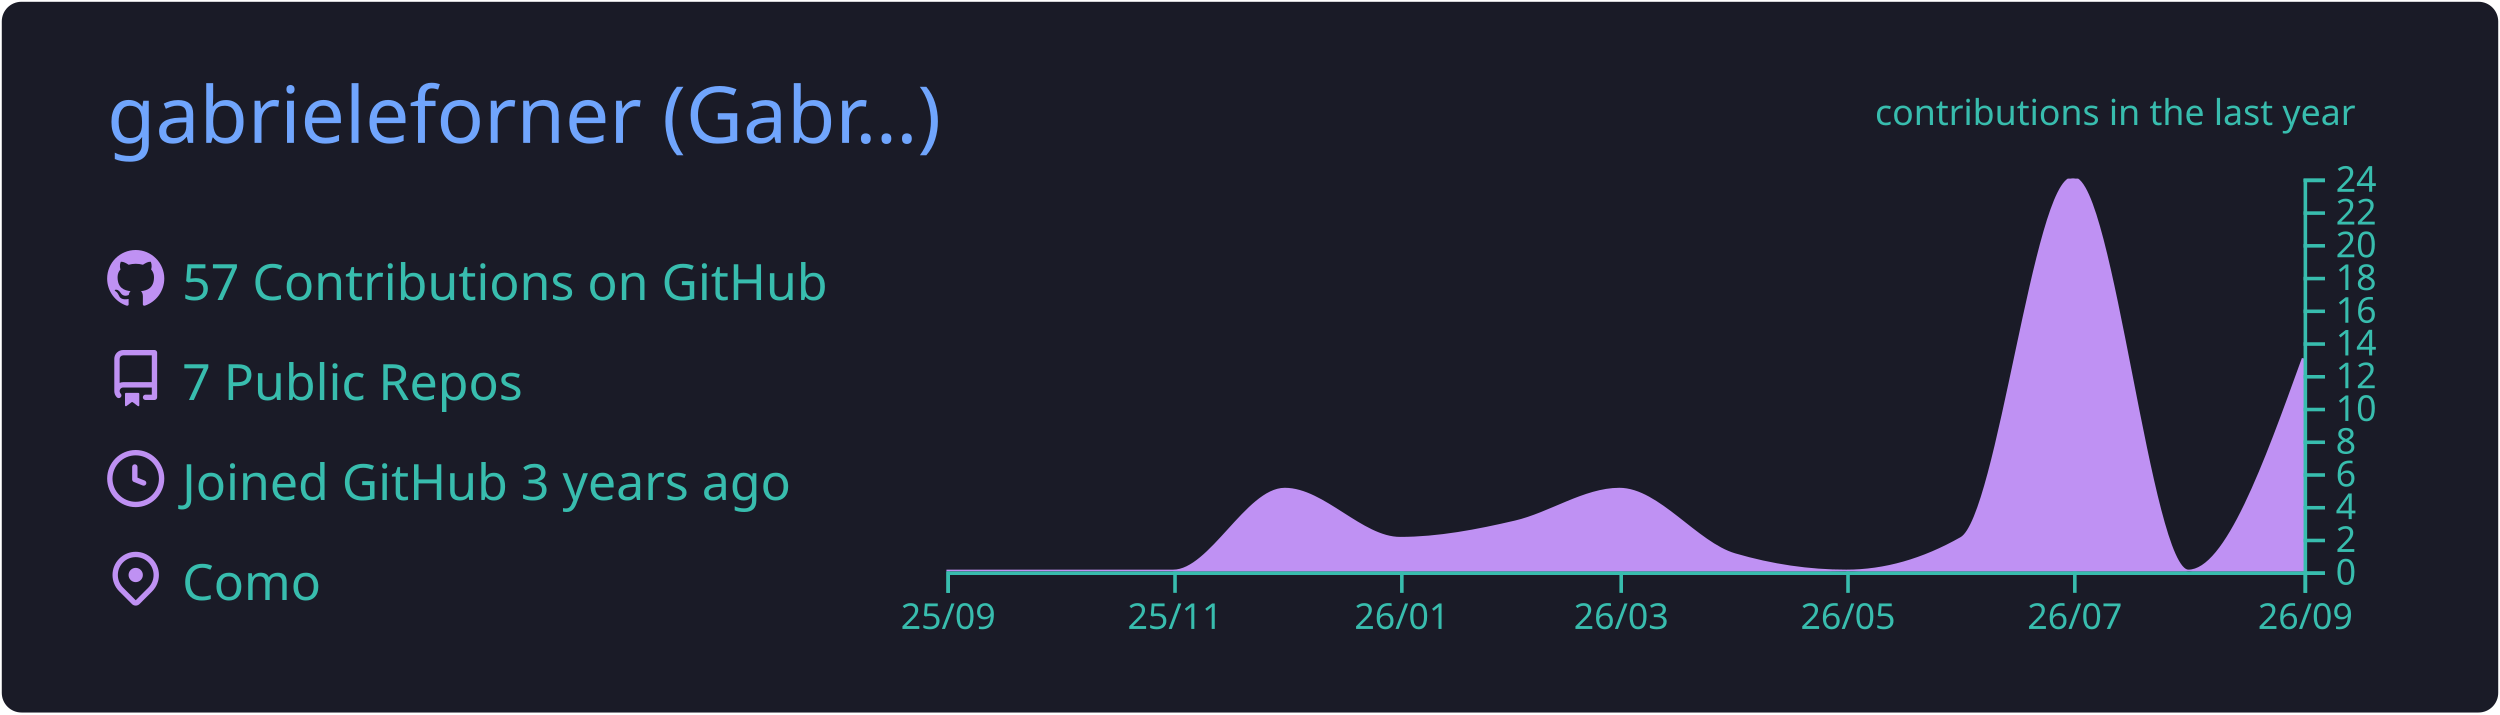
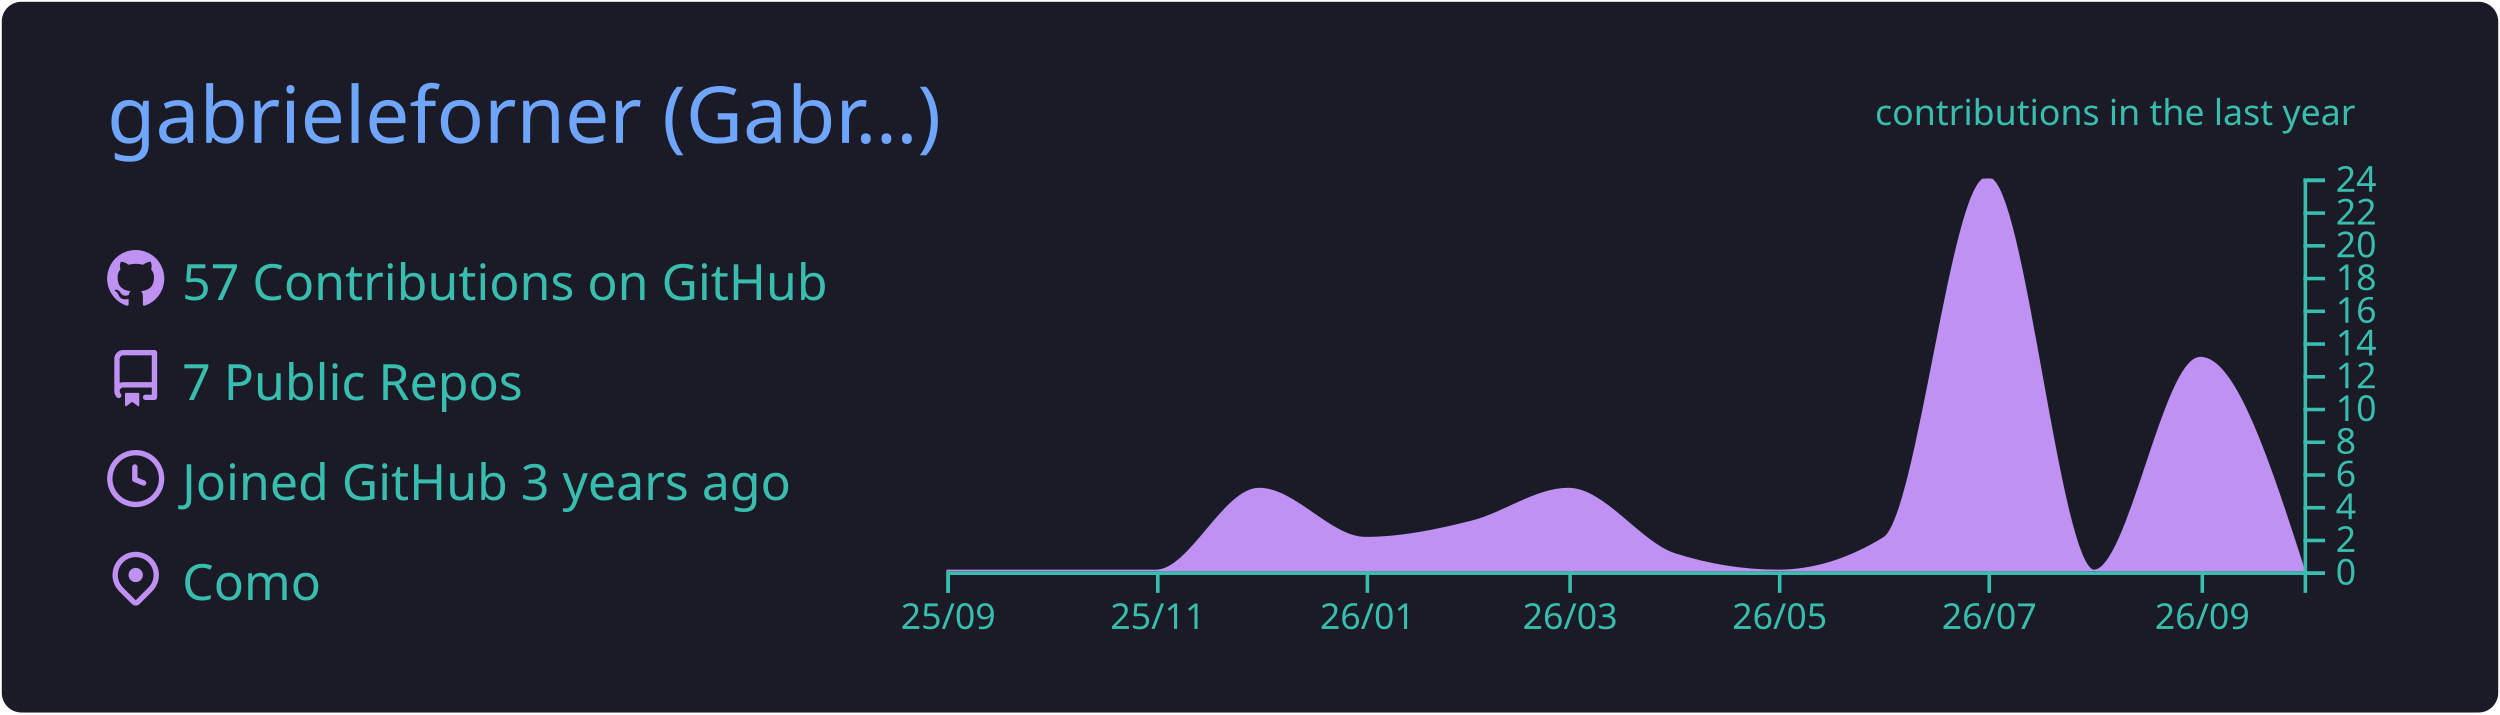
<svg xmlns="http://www.w3.org/2000/svg" width="700" height="200" viewBox="0 0 700 200">
  <style>* {
          font-family: 'Segoe UI', Ubuntu, "Helvetica Neue", Sans-Serif
        }</style>
  <g class="gpsc-root">
    <rect x="1" y="1" rx="5" ry="5" height="99%" width="99.714%" stroke="#1a1b27" stroke-width="1" fill="#1a1b27" stroke-opacity="1" />
    <text x="30" y="40" class="gpsc-item" style="--gpsc-i: 0; font-size: 22px; fill: #70a5fd;">gabrieleforner (Gabr…)</text>
    <g transform="translate(0,40)">
      <g transform="translate(30,30)">
        <g class="gpsc-item" style="--gpsc-i: 0;">
          <g transform="translate(0,0)" width="14" height="14" fill="#bf91f3">
            <path fill-rule="evenodd" d="M8 0C3.58 0 0 3.58 0 8c0 3.54 2.29 6.53 5.47 7.59.4.07.55-.17.55-.38 0-.19-.01-.82-.01-1.49-2.01.37-2.53-.49-2.69-.94-.09-.23-.48-.94-.82-1.13-.28-.15-.68-.52-.01-.53.63-.01 1.08.58 1.23.82.72 1.21 1.87.87 2.33.66.07-.52.28-.87.51-1.07-1.78-.2-3.64-.89-3.64-3.95 0-.87.31-1.59.82-2.15-.08-.2-.36-1.02.08-2.12 0 0 .67-.21 2.2.82.64-.18 1.32-.27 2-.27.68 0 1.36.09 2 .27 1.53-1.04 2.2-.82 2.2-.82.44 1.1.16 1.92.08 2.12.51.56.82 1.27.82 2.15 0 3.07-1.87 3.75-3.65 3.95.29.25.54.73.54 1.48 0 1.07-.01 1.93-.01 2.2 0 .21.15.46.55.38A8.013 8.013 0 0016 8c0-4.42-3.58-8-8-8z" />
          </g>
        </g>
        <g class="gpsc-item" style="--gpsc-i: 1;">
          <g transform="translate(0,28)" width="14" height="14" fill="#bf91f3">
            <path fill-rule="evenodd" d="M2 2.5A2.5 2.5 0 014.5 0h8.75a.75.75 0 01.75.75v12.5a.75.75 0 01-.75.75h-2.5a.75.75 0 110-1.5h1.75v-2h-8a1 1 0 00-.714 1.7.75.75 0 01-1.072 1.05A2.495 2.495 0 012 11.5v-9zm10.5-1V9h-8c-.356 0-.694.074-1 .208V2.5a1 1 0 011-1h8zM5 12.25v3.25a.25.25 0 00.4.2l1.45-1.087a.25.25 0 01.3 0L8.6 15.7a.25.25 0 00.4-.2v-3.25a.25.25 0 00-.25-.25h-3.5a.25.25 0 00-.25.25z" />
          </g>
        </g>
        <g class="gpsc-item" style="--gpsc-i: 2;">
          <g transform="translate(0,56)" width="14" height="14" fill="#bf91f3">
            <path fill-rule="evenodd" d="M1.5 8a6.5 6.5 0 1113 0 6.5 6.5 0 01-13 0zM8 0a8 8 0 100 16A8 8 0 008 0zm.5 4.75a.75.75 0 00-1.5 0v3.5a.75.75 0 00.471.696l2.5 1a.75.75 0 00.557-1.392L8.5 7.742V4.75z" />
          </g>
        </g>
        <g class="gpsc-item" style="--gpsc-i: 3;">
          <g transform="translate(0,84)" width="14" height="14" fill="#bf91f3">
            <path fill-rule="evenodd" d="M11.536 3.464a5 5 0 010 7.072L8 14.07l-3.536-3.535a5 5 0 117.072-7.072v.001zm1.06 8.132a6.5 6.5 0 10-9.192 0l3.535 3.536a1.5 1.5 0 002.122 0l3.535-3.536zM8 9a2 2 0 100-4 2 2 0 000 4z" />
          </g>
        </g>
        <text x="21" y="14" class="gpsc-item" style="--gpsc-i: 0; fill: #38bdae; font-size: 14px;">57 Contributions on GitHub</text>
        <text x="21" y="42" class="gpsc-item" style="--gpsc-i: 1; fill: #38bdae; font-size: 14px;">7 Public Repos</text>
        <text x="21" y="70" class="gpsc-item" style="--gpsc-i: 2; fill: #38bdae; font-size: 14px;">Joined GitHub 3 years ago</text>
        <text x="21" y="98" class="gpsc-item" style="--gpsc-i: 3; fill: #38bdae; font-size: 14px;">Como</text>
      </g>
      <g color="#bf91f3" transform="translate(295,10)">
        <clipPath id="gpsc-reveal-clip">
          <rect class="gpsc-reveal" x="-30" y="0" width="410" height="110" style="--gpsc-w: 410px; --gpsc-i: 4;" />
        </clipPath>
        <g clip-path="url(#gpsc-reveal-clip)" class="gpsc-chart" style="--gpsc-i: 4;">
-           <path transform="translate(-30,0)" stroke="#bf91f3" fill="#bf91f3" opacity="1" d="M0,110C10.411,110,20.822,110,31.233,110C41.991,110,52.749,110,63.507,110C73.918,110,84.329,87.083,94.74,87.083C105.498,87.083,116.256,100.833,127.014,100.833C137.772,100.833,148.53,98.753,159.288,96.25C169.005,93.99,178.721,87.083,188.438,87.083C199.196,87.083,209.954,102.259,220.712,105.417C231.123,108.472,241.534,110,251.945,110C262.703,110,273.461,106.944,284.219,100.833C294.63,94.919,305.041,0,315.452,0C326.21,0,336.968,110,347.726,110C358.484,110,369.242,80.208,380,50.417L380,110C369.242,110,358.484,110,347.726,110C336.968,110,326.21,110,315.452,110C305.041,110,294.63,110,284.219,110C273.461,110,262.703,110,251.945,110C241.534,110,231.123,110,220.712,110C209.954,110,199.196,110,188.438,110C178.721,110,169.005,110,159.288,110C148.53,110,137.772,110,127.014,110C116.256,110,105.498,110,94.74,110C84.329,110,73.918,110,63.507,110C52.749,110,41.991,110,31.233,110C20.822,110,10.411,110,0,110Z" />
+           <path transform="translate(-30,0)" stroke="#bf91f3" fill="#bf91f3" opacity="1" d="M0,110C9.62,110,19.241,110,28.861,110C38.802,110,48.743,110,58.684,110C68.304,110,77.924,87.083,87.544,87.083C97.485,87.083,107.426,100.833,117.367,100.833C127.308,100.833,137.249,98.753,147.19,96.25C156.169,93.99,165.148,87.083,174.127,87.083C184.068,87.083,194.008,102.259,203.949,105.417C213.57,108.472,223.19,110,232.81,110C242.751,110,252.692,106.944,262.633,100.833C272.253,94.919,281.873,0,291.494,0C301.435,0,311.376,110,321.316,110C331.257,110,341.198,50.417,351.139,50.417C360.759,50.417,370.38,80.208,380,110L380,110C370.38,110,360.759,110,351.139,110C341.198,110,331.257,110,321.316,110C311.376,110,301.435,110,291.494,110C281.873,110,272.253,110,262.633,110C252.692,110,242.751,110,232.81,110C223.19,110,213.57,110,203.949,110C194.008,110,184.068,110,174.127,110C165.148,110,156.169,110,147.19,110C137.249,110,127.308,110,117.367,110C107.426,110,97.485,110,87.544,110C77.924,110,68.304,110,58.684,110C48.743,110,38.802,110,28.861,110C19.241,110,9.62,110,0,110Z" />
        </g>
        <g color="#38bdae" transform="translate(-30,110)" fill="none" font-size="10" font-family="sans-serif" text-anchor="middle">
          <path class="domain" stroke="currentColor" d="M0.5,6V0.5H380.5V6" />
          <g class="tick" opacity="1" transform="translate(0.5,0)">
            <line stroke="currentColor" y2="6" />
            <text fill="currentColor" y="9" dy="0.71em">25/09</text>
          </g>
-           <g class="tick" opacity="1" transform="translate(64.00685,0)">
+           <g class="tick" opacity="1" transform="translate(59.18354,0)">
            <line stroke="currentColor" y2="6" />
            <text fill="currentColor" y="9" dy="0.71em">25/11</text>
          </g>
-           <g class="tick" opacity="1" transform="translate(127.5137,0)">
+           <g class="tick" opacity="1" transform="translate(117.8671,0)">
            <line stroke="currentColor" y2="6" />
            <text fill="currentColor" y="9" dy="0.71em">26/01</text>
          </g>
-           <g class="tick" opacity="1" transform="translate(188.9384,0)">
+           <g class="tick" opacity="1" transform="translate(174.6266,0)">
            <line stroke="currentColor" y2="6" />
            <text fill="currentColor" y="9" dy="0.71em">26/03</text>
          </g>
-           <g class="tick" opacity="1" transform="translate(252.4452,0)">
+           <g class="tick" opacity="1" transform="translate(233.3101,0)">
            <line stroke="currentColor" y2="6" />
            <text fill="currentColor" y="9" dy="0.71em">26/05</text>
          </g>
-           <g class="tick" opacity="1" transform="translate(315.9521,0)">
+           <g class="tick" opacity="1" transform="translate(291.9937,0)">
            <line stroke="currentColor" y2="6" />
            <text fill="currentColor" y="9" dy="0.71em">26/07</text>
          </g>
-           <g class="tick" opacity="1" transform="translate(380.5,0)">
+           <g class="tick" opacity="1" transform="translate(351.6392,0)">
            <line stroke="currentColor" y2="6" />
            <text fill="currentColor" y="9" dy="0.71em">26/09</text>
          </g>
        </g>
        <g color="#38bdae" transform="translate(350,0)" fill="none" font-size="10" font-family="sans-serif" text-anchor="start">
          <path class="domain" stroke="currentColor" d="M6,110.5H0.5V0.5H6" />
          <g class="tick" opacity="1" transform="translate(0,110.5)">
            <line stroke="currentColor" x2="6" />
            <text fill="currentColor" x="9" dy="0.32em">0</text>
          </g>
          <g class="tick" opacity="1" transform="translate(0,101.3333)">
            <line stroke="currentColor" x2="6" />
            <text fill="currentColor" x="9" dy="0.32em">2</text>
          </g>
          <g class="tick" opacity="1" transform="translate(0,92.16667)">
            <line stroke="currentColor" x2="6" />
            <text fill="currentColor" x="9" dy="0.32em">4</text>
          </g>
          <g class="tick" opacity="1" transform="translate(0,83)">
            <line stroke="currentColor" x2="6" />
            <text fill="currentColor" x="9" dy="0.32em">6</text>
          </g>
          <g class="tick" opacity="1" transform="translate(0,73.83333)">
            <line stroke="currentColor" x2="6" />
            <text fill="currentColor" x="9" dy="0.32em">8</text>
          </g>
          <g class="tick" opacity="1" transform="translate(0,64.66667)">
            <line stroke="currentColor" x2="6" />
            <text fill="currentColor" x="9" dy="0.32em">10</text>
          </g>
          <g class="tick" opacity="1" transform="translate(0,55.5)">
            <line stroke="currentColor" x2="6" />
            <text fill="currentColor" x="9" dy="0.32em">12</text>
          </g>
          <g class="tick" opacity="1" transform="translate(0,46.33333)">
            <line stroke="currentColor" x2="6" />
            <text fill="currentColor" x="9" dy="0.32em">14</text>
          </g>
          <g class="tick" opacity="1" transform="translate(0,37.16667)">
            <line stroke="currentColor" x2="6" />
            <text fill="currentColor" x="9" dy="0.32em">16</text>
          </g>
          <g class="tick" opacity="1" transform="translate(0,28)">
            <line stroke="currentColor" x2="6" />
            <text fill="currentColor" x="9" dy="0.32em">18</text>
          </g>
          <g class="tick" opacity="1" transform="translate(0,18.83333)">
            <line stroke="currentColor" x2="6" />
            <text fill="currentColor" x="9" dy="0.32em">20</text>
          </g>
          <g class="tick" opacity="1" transform="translate(0,9.666667)">
            <line stroke="currentColor" x2="6" />
            <text fill="currentColor" x="9" dy="0.32em">22</text>
          </g>
          <g class="tick" opacity="1" transform="translate(0,0.5)">
            <line stroke="currentColor" x2="6" />
            <text fill="currentColor" x="9" dy="0.32em">24</text>
          </g>
        </g>
        <g>
          <text y="-15" x="230" style="fill: #38bdae; font-size: 10px;">contributions in the last year</text>
        </g>
      </g>
    </g>
  </g>
</svg>
